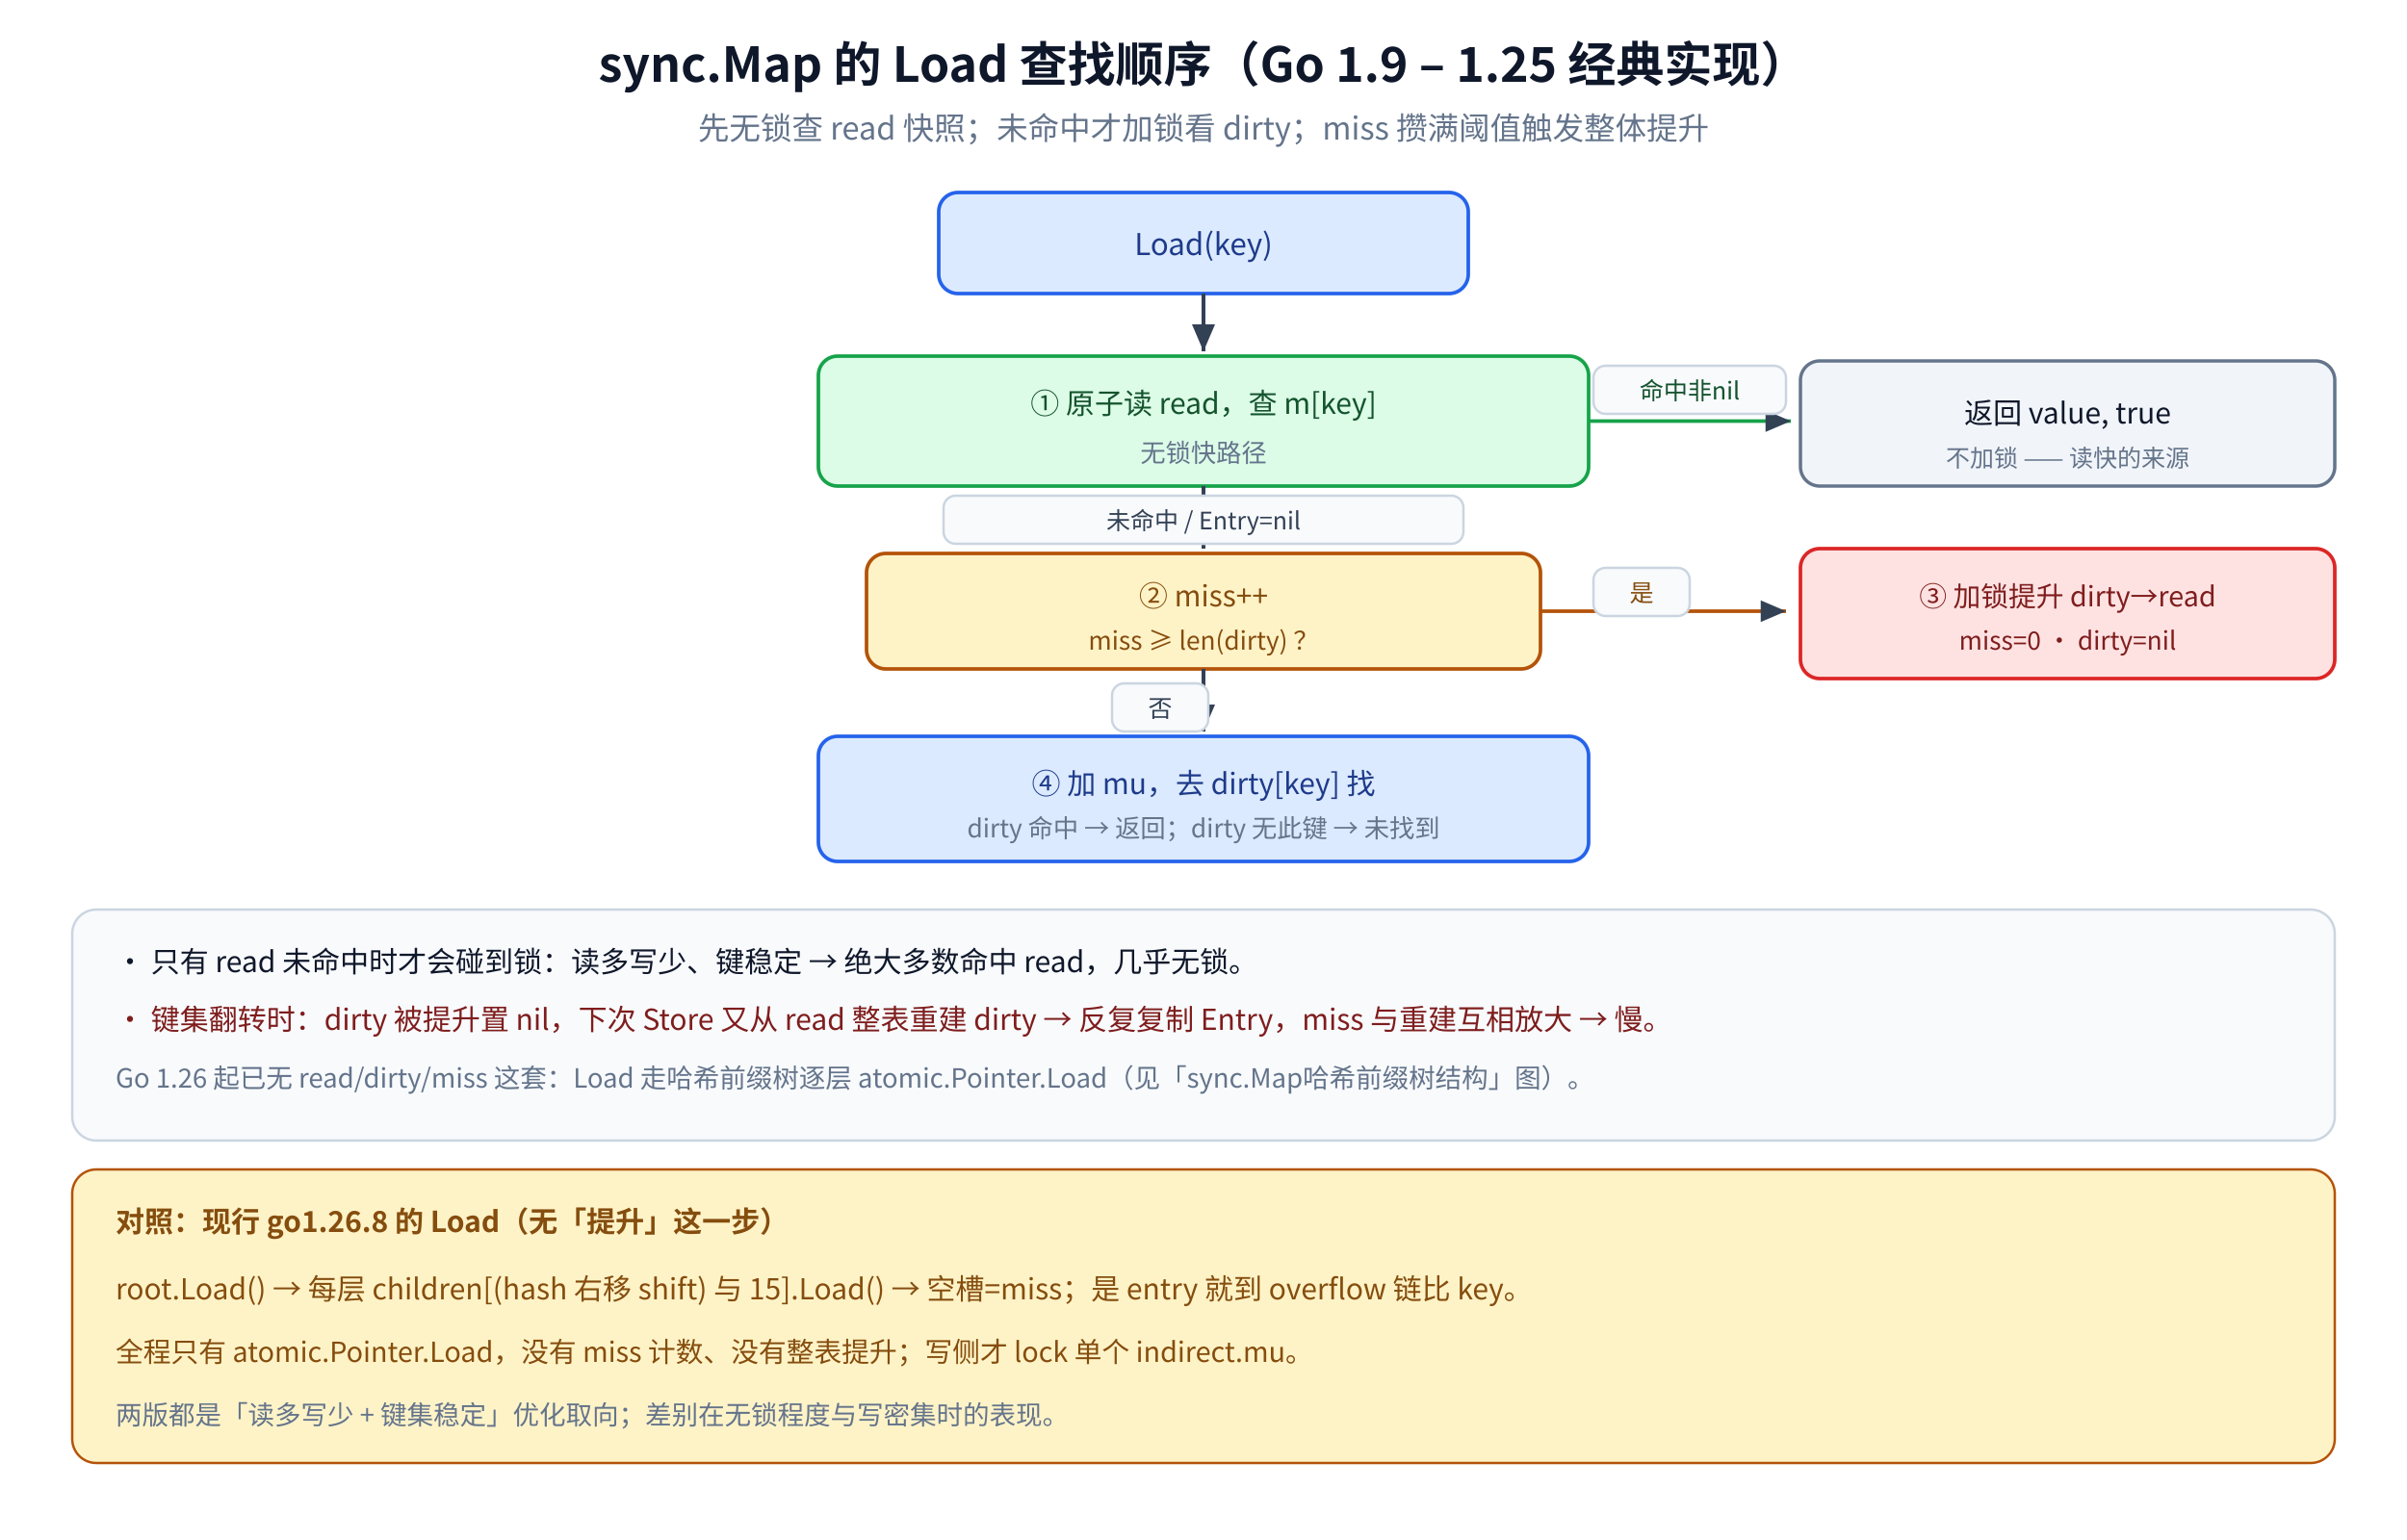
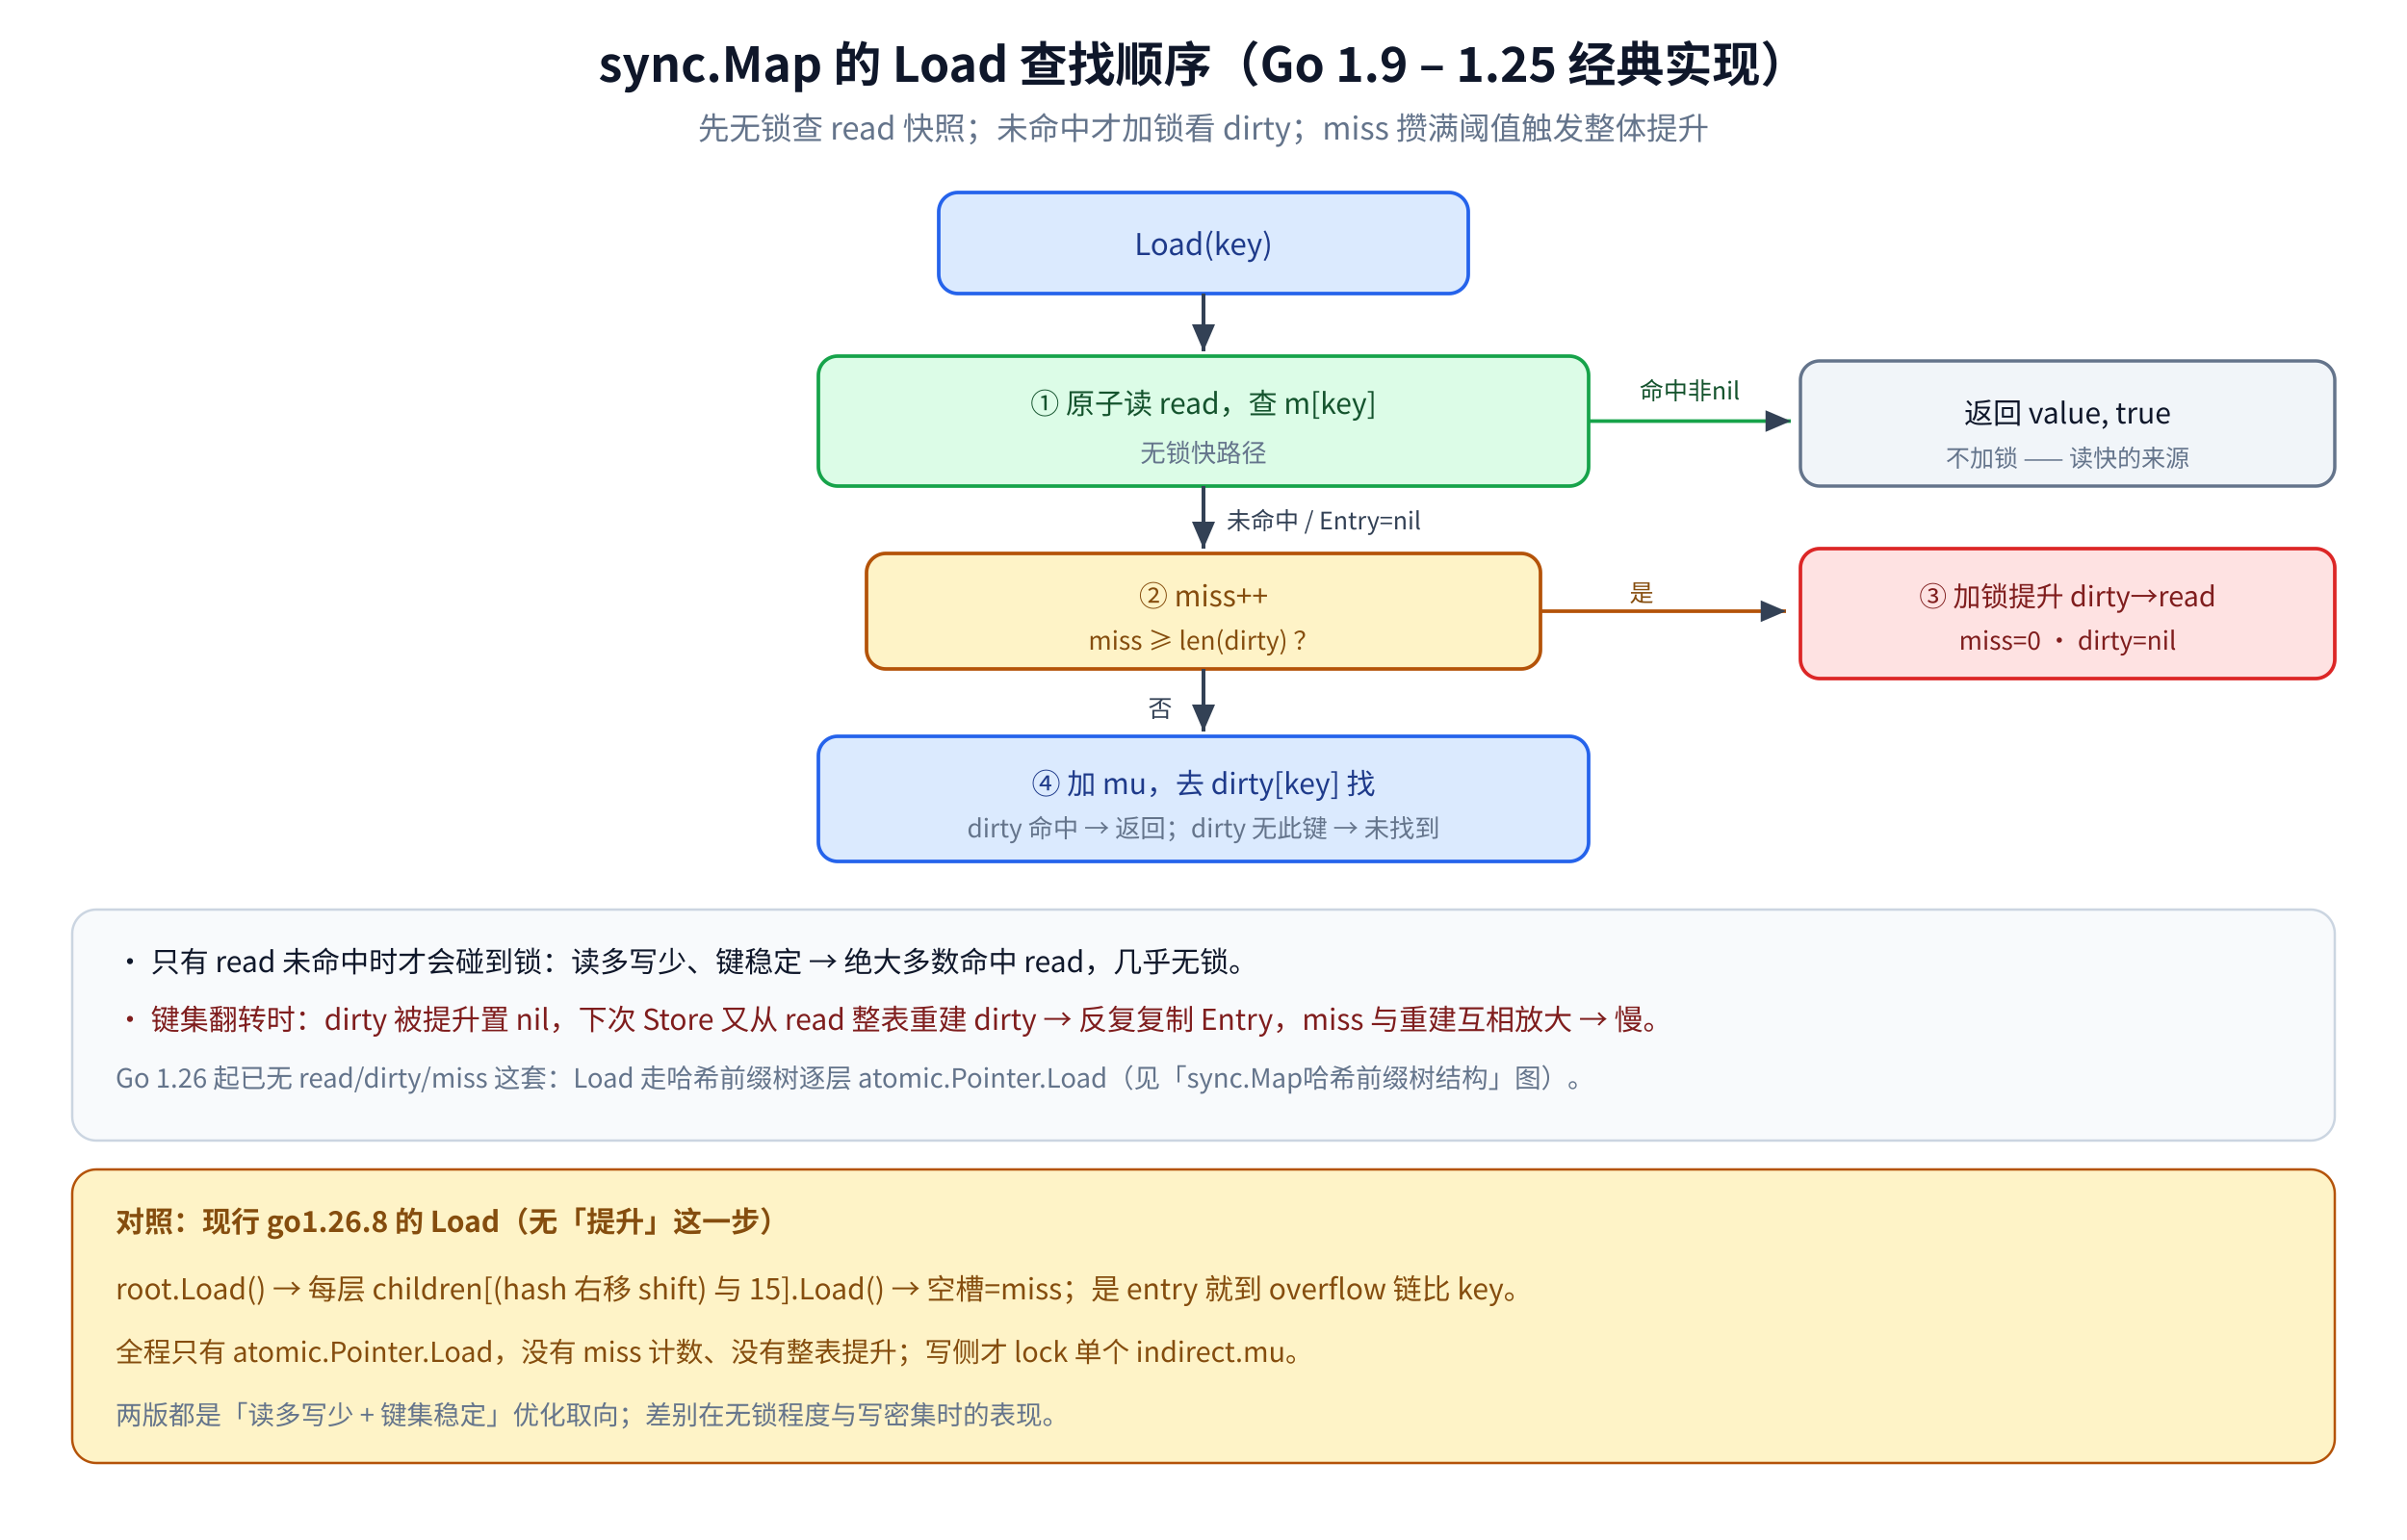
<svg xmlns="http://www.w3.org/2000/svg" viewBox="0 0 1000 640" width="1000" height="640" font-family="Microsoft YaHei, PingFang SC, Noto Sans CJK SC, sans-serif">
  <defs>
    <marker id="m3" markerWidth="9" markerHeight="9" refX="7" refY="3" orient="auto">
      <path d="M0,0 L7,3 L0,6 Z" fill="#334155" />
    </marker>
  </defs>
  <rect x="0" y="0" width="1000" height="640" fill="#ffffff" />
  <text x="500" y="34" text-anchor="middle" font-size="20" font-weight="bold" fill="#0f172a">sync.Map 的 Load 查找顺序（Go 1.9 – 1.25 经典实现）</text>
  <text x="500" y="58" text-anchor="middle" font-size="13" fill="#64748b">先无锁查 read 快照；未命中才加锁看 dirty；miss 攒满阈值触发整体提升</text>
  <rect x="390" y="80" width="220" height="42" rx="8" fill="#dbeafe" stroke="#2563eb" stroke-width="1.5" />
  <text x="500" y="106" text-anchor="middle" font-size="12.5" fill="#1e3a8a">Load(key)</text>
  <line x1="500" y1="122" x2="500" y2="146" stroke="#334155" stroke-width="1.6" marker-end="url(#m3)" />
  <rect x="340" y="148" width="320" height="54" rx="8" fill="#dcfce7" stroke="#16a34a" stroke-width="1.5" />
  <text x="500" y="172" text-anchor="middle" font-size="12" fill="#14532d">① 原子读 read，查 m[key]</text>
  <text x="500" y="192" text-anchor="middle" font-size="10.5" fill="#64748b">无锁快路径</text>
  <line x1="660" y1="175" x2="744" y2="175" stroke="#16a34a" stroke-width="1.5" marker-end="url(#m3)" />
-   <rect x="662" y="152" width="80" height="20" rx="5" fill="#f8fafc" stroke="#cbd5e1" />
  <text x="702" y="166" text-anchor="middle" font-size="10" fill="#14532d">命中非nil</text>
  <rect x="748" y="150" width="222" height="52" rx="8" fill="#f1f5f9" stroke="#64748b" stroke-width="1.4" />
  <text x="859" y="176" text-anchor="middle" font-size="12" fill="#0f172a">返回 value, true</text>
  <text x="859" y="194" text-anchor="middle" font-size="10" fill="#64748b">不加锁 —— 读快的来源</text>
  <line x1="500" y1="202" x2="500" y2="228" stroke="#334155" stroke-width="1.6" marker-end="url(#m3)" />
-   <rect x="392" y="206" width="216" height="20" rx="5" fill="#f8fafc" stroke="#cbd5e1" />
-   <text x="500" y="220" text-anchor="middle" font-size="10" fill="#334155">未命中 / Entry=nil</text>
+   <text x="550" y="220" text-anchor="middle" font-size="10" fill="#334155">未命中 / Entry=nil</text>
  <rect x="360" y="230" width="280" height="48" rx="8" fill="#fef3c7" stroke="#b45309" stroke-width="1.5" />
  <text x="500" y="252" text-anchor="middle" font-size="12" fill="#854d0e">② miss++</text>
  <text x="500" y="270" text-anchor="middle" font-size="10.5" fill="#854d0e">miss ≥ len(dirty) ？</text>
  <line x1="640" y1="254" x2="742" y2="254" stroke="#b45309" stroke-width="1.5" marker-end="url(#m3)" />
-   <rect x="662" y="236" width="40" height="20" rx="5" fill="#f8fafc" stroke="#cbd5e1" />
  <text x="682" y="250" text-anchor="middle" font-size="10" fill="#854d0e">是</text>
  <rect x="748" y="228" width="222" height="54" rx="8" fill="#fee2e2" stroke="#dc2626" stroke-width="1.5" />
  <text x="859" y="252" text-anchor="middle" font-size="11.5" fill="#7f1d1d">③ 加锁提升 dirty→read</text>
  <text x="859" y="270" text-anchor="middle" font-size="10.5" fill="#7f1d1d">miss=0 · dirty=nil</text>
  <line x1="500" y1="278" x2="500" y2="304" stroke="#334155" stroke-width="1.6" marker-end="url(#m3)" />
-   <rect x="462" y="284" width="40" height="20" rx="5" fill="#f8fafc" stroke="#cbd5e1" />
  <text x="482" y="298" text-anchor="middle" font-size="10" fill="#334155">否</text>
  <rect x="340" y="306" width="320" height="52" rx="8" fill="#dbeafe" stroke="#2563eb" stroke-width="1.5" />
  <text x="500" y="330" text-anchor="middle" font-size="12" fill="#1e3a8a">④ 加 mu，去 dirty[key] 找</text>
  <text x="500" y="348" text-anchor="middle" font-size="10.5" fill="#64748b">dirty 命中 → 返回；dirty 无此键 → 未找到</text>
  <rect x="30" y="378" width="940" height="96" rx="10" fill="#f8fafc" stroke="#cbd5e1" />
  <text x="48" y="404" font-size="12" fill="#0f172a">· 只有 read 未命中时才会碰到锁：读多写少、键稳定 → 绝大多数命中 read，几乎无锁。</text>
  <text x="48" y="428" font-size="12" fill="#7f1d1d">· 键集翻转时：dirty 被提升置 nil，下次 Store 又从 read 整表重建 dirty → 反复复制 Entry，miss 与重建互相放大 → 慢。</text>
  <text x="48" y="452" font-size="11" fill="#64748b">Go 1.26 起已无 read/dirty/miss 这套：Load 走哈希前缀树逐层 atomic.Pointer.Load（见「sync.Map哈希前缀树结构」图）。</text>
  <rect x="30" y="486" width="940" height="122" rx="10" fill="#fef3c7" stroke="#b45309" />
  <text x="48" y="512" font-size="12" font-weight="bold" fill="#854d0e">对照：现行 go1.26.8 的 Load（无「提升」这一步）</text>
  <text x="48" y="540" font-size="12" fill="#854d0e">root.Load() → 每层 children[(hash 右移 shift) 与 15].Load() → 空槽=miss；是 entry 就到 overflow 链比 key。</text>
  <text x="48" y="566" font-size="11.5" fill="#854d0e">全程只有 atomic.Pointer.Load，没有 miss 计数、没有整表提升；写侧才 lock 单个 indirect.mu。</text>
  <text x="48" y="592" font-size="11" fill="#64748b">两版都是「读多写少 + 键集稳定」优化取向；差别在无锁程度与写密集时的表现。</text>
</svg>
